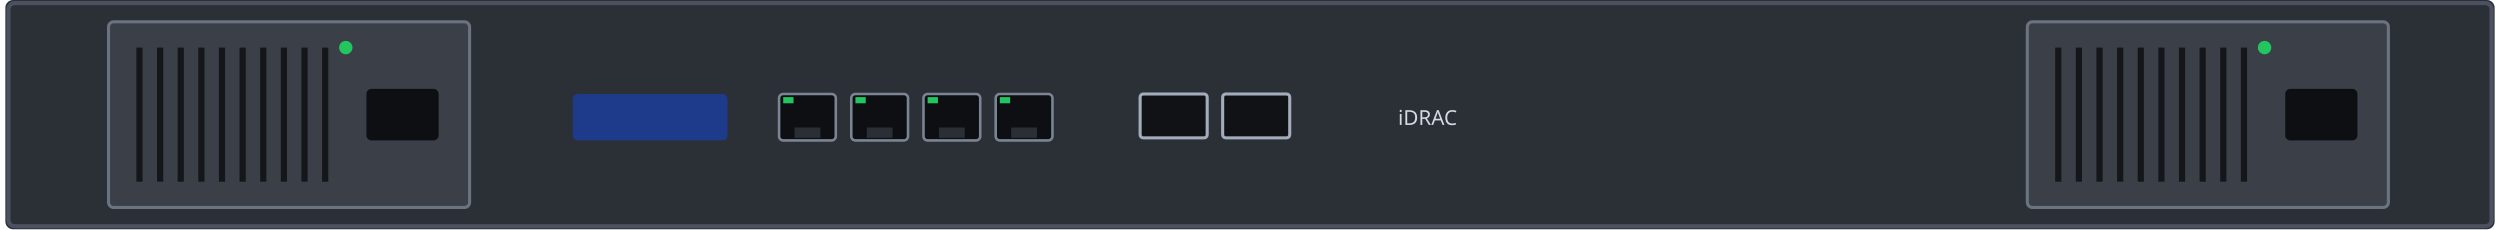
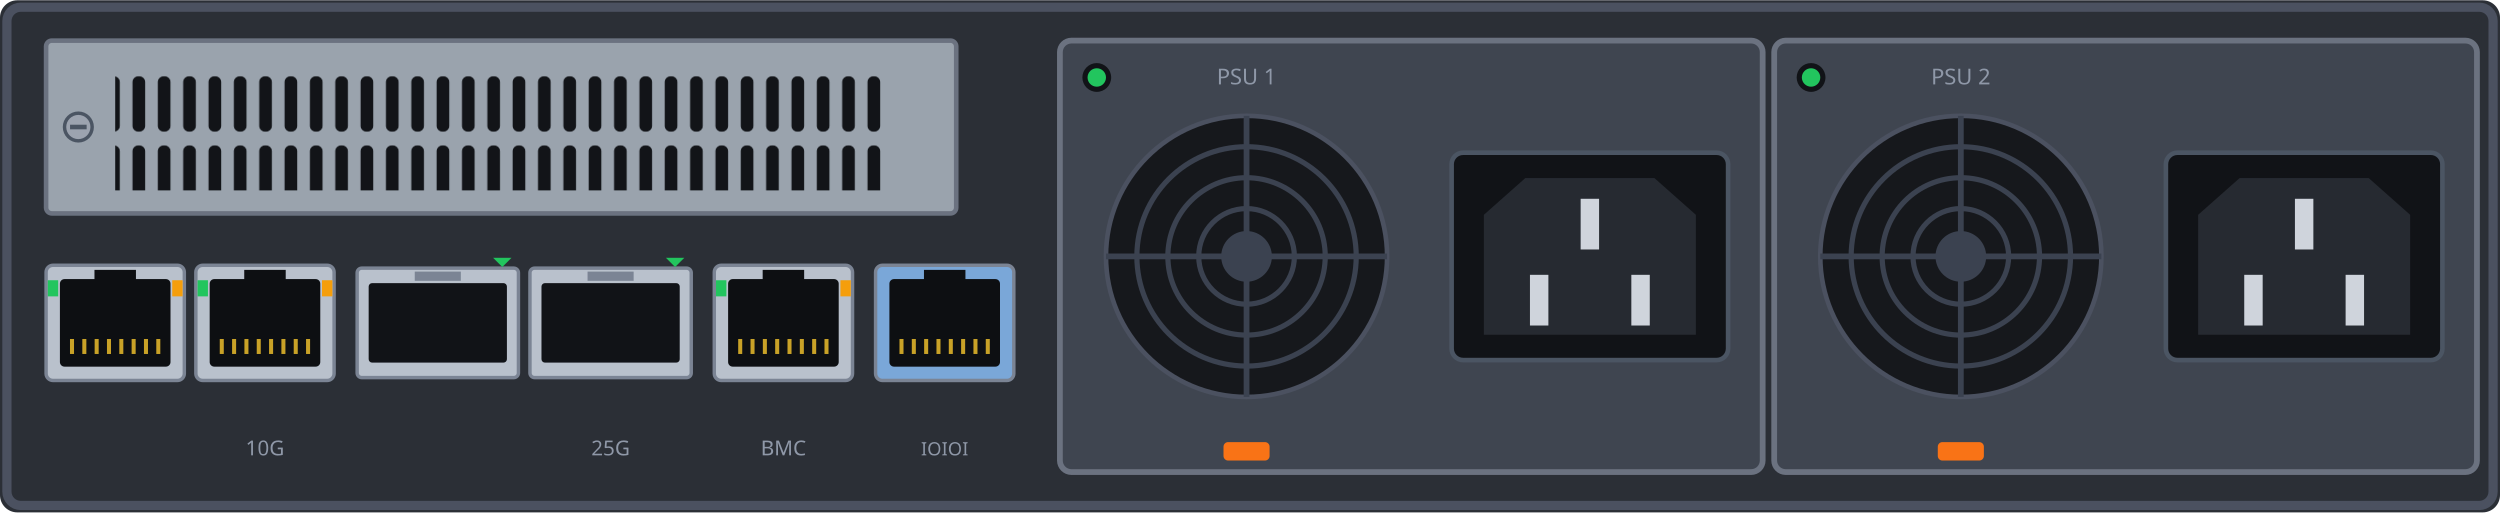
- <svg xmlns="http://www.w3.org/2000/svg" width="1930" height="177" viewBox="0 0 482.6 44.45">
-   <rect x="0" y="0" width="482.6" height="44.45" rx="1.5" fill="#2b2f36" />
-   <rect x="0.6" y="0.6" width="481.4" height="43.25" rx="1.2" fill="none" stroke="#4b5160" stroke-width="0.8" />
-   <rect x="20" y="4.225" width="70" height="36" rx="1" fill="#3a3f48" stroke="#6b7280" stroke-width="0.6" />
-   <line x1="26" y1="9.225" x2="26" y2="35.225" stroke="#14161a" stroke-width="1.2" />
-   <line x1="30" y1="9.225" x2="30" y2="35.225" stroke="#14161a" stroke-width="1.2" />
-   <line x1="34" y1="9.225" x2="34" y2="35.225" stroke="#14161a" stroke-width="1.2" />
-   <line x1="38" y1="9.225" x2="38" y2="35.225" stroke="#14161a" stroke-width="1.2" />
-   <line x1="42" y1="9.225" x2="42" y2="35.225" stroke="#14161a" stroke-width="1.2" />
-   <line x1="46" y1="9.225" x2="46" y2="35.225" stroke="#14161a" stroke-width="1.2" />
-   <line x1="50" y1="9.225" x2="50" y2="35.225" stroke="#14161a" stroke-width="1.2" />
-   <line x1="54" y1="9.225" x2="54" y2="35.225" stroke="#14161a" stroke-width="1.2" />
-   <line x1="58" y1="9.225" x2="58" y2="35.225" stroke="#14161a" stroke-width="1.2" />
-   <line x1="62" y1="9.225" x2="62" y2="35.225" stroke="#14161a" stroke-width="1.2" />
-   <rect x="70" y="17.225" width="14" height="10" rx="1" fill="#0d0f12" />
-   <circle cx="66" cy="9.225" r="1.3" fill="#22c55e" />
-   <rect x="392" y="4.225" width="70" height="36" rx="1" fill="#3a3f48" stroke="#6b7280" stroke-width="0.6" />
-   <line x1="398" y1="9.225" x2="398" y2="35.225" stroke="#14161a" stroke-width="1.2" />
-   <line x1="402" y1="9.225" x2="402" y2="35.225" stroke="#14161a" stroke-width="1.2" />
-   <line x1="406" y1="9.225" x2="406" y2="35.225" stroke="#14161a" stroke-width="1.2" />
-   <line x1="410" y1="9.225" x2="410" y2="35.225" stroke="#14161a" stroke-width="1.2" />
-   <line x1="414" y1="9.225" x2="414" y2="35.225" stroke="#14161a" stroke-width="1.2" />
-   <line x1="418" y1="9.225" x2="418" y2="35.225" stroke="#14161a" stroke-width="1.2" />
-   <line x1="422" y1="9.225" x2="422" y2="35.225" stroke="#14161a" stroke-width="1.2" />
-   <line x1="426" y1="9.225" x2="426" y2="35.225" stroke="#14161a" stroke-width="1.2" />
-   <line x1="430" y1="9.225" x2="430" y2="35.225" stroke="#14161a" stroke-width="1.2" />
-   <line x1="434" y1="9.225" x2="434" y2="35.225" stroke="#14161a" stroke-width="1.2" />
-   <rect x="442" y="17.225" width="14" height="10" rx="1" fill="#0d0f12" />
-   <circle cx="438" cy="9.225" r="1.3" fill="#22c55e" />
-   <rect x="150" y="18.225" width="11" height="9" rx="0.8" fill="#0d0f12" stroke="#7b8494" stroke-width="0.5" />
-   <rect x="153" y="24.725" width="5" height="2" fill="#2a2e35" />
-   <rect x="150.8" y="18.825" width="2" height="1.2" fill="#22c55e" />
-   <rect x="164" y="18.225" width="11" height="9" rx="0.8" fill="#0d0f12" stroke="#7b8494" stroke-width="0.5" />
-   <rect x="167" y="24.725" width="5" height="2" fill="#2a2e35" />
-   <rect x="164.8" y="18.825" width="2" height="1.2" fill="#22c55e" />
-   <rect x="178" y="18.225" width="11" height="9" rx="0.8" fill="#0d0f12" stroke="#7b8494" stroke-width="0.5" />
-   <rect x="181" y="24.725" width="5" height="2" fill="#2a2e35" />
-   <rect x="178.8" y="18.825" width="2" height="1.2" fill="#22c55e" />
-   <rect x="192" y="18.225" width="11" height="9" rx="0.8" fill="#0d0f12" stroke="#7b8494" stroke-width="0.5" />
-   <rect x="195" y="24.725" width="5" height="2" fill="#2a2e35" />
-   <rect x="192.8" y="18.825" width="2" height="1.2" fill="#22c55e" />
-   <rect x="220" y="18.225" width="13" height="8.5" rx="0.6" fill="#101216" stroke="#a3acba" stroke-width="0.6" />
-   <rect x="236" y="18.225" width="13" height="8.5" rx="0.6" fill="#101216" stroke="#a3acba" stroke-width="0.6" />
-   <rect x="110" y="18.225" width="30" height="9" rx="1" fill="#1e3a8a" />
-   <text x="270" y="24.225" font-family="sans-serif" font-size="4" fill="#d6dae2">iDRAC</text>
+ <svg xmlns="http://www.w3.org/2000/svg" width="868" height="178" viewBox="0 0 217 44.45">
+   <defs>
+     <pattern id="slots" width="2.2" height="6" patternUnits="userSpaceOnUse">
+       <rect x="0.5" y="0.6" width="1.1" height="4.8" rx="0.5" fill="#121418" />
+     </pattern>
+   </defs>
+   <rect x="0" y="0" width="217" height="44.45" rx="1.5" fill="#2b2f36" />
+   <rect x="0.6" y="0.6" width="215.8" height="43.25" rx="1.2" fill="none" stroke="#4b5160" stroke-width="0.8" />
+   <rect x="4" y="3.5" width="79" height="15" rx="0.5" fill="#9aa3ad" stroke="#6b7280" stroke-width="0.4" />
+   <rect x="10" y="5.5" width="67" height="11" fill="url(#slots)" />
+   <circle cx="6.8" cy="11" r="1.2" fill="#9ca3af" stroke="#4b5563" stroke-width="0.3" />
+   <line x1="6.08" y1="11" x2="7.52" y2="11" stroke="#4b5563" stroke-width="0.4" />
+   <rect x="4" y="23" width="12" height="10" rx="0.6" fill="#b9c1cc" stroke="#7b8494" stroke-width="0.3" />
+   <rect x="5.2" y="24.2" width="9.6" height="7.6" rx="0.4" fill="#0d0f12" />
+   <rect x="8.2" y="23.4" width="3.6" height="1.7" fill="#0d0f12" />
+   <line x1="6.25" y1="29.4" x2="6.25" y2="30.7" stroke="#c9a227" stroke-width="0.35" />
+   <line x1="7.32" y1="29.4" x2="7.32" y2="30.7" stroke="#c9a227" stroke-width="0.35" />
+   <line x1="8.39" y1="29.4" x2="8.39" y2="30.7" stroke="#c9a227" stroke-width="0.35" />
+   <line x1="9.46" y1="29.4" x2="9.46" y2="30.7" stroke="#c9a227" stroke-width="0.35" />
+   <line x1="10.53" y1="29.4" x2="10.53" y2="30.7" stroke="#c9a227" stroke-width="0.35" />
+   <line x1="11.6" y1="29.4" x2="11.6" y2="30.7" stroke="#c9a227" stroke-width="0.35" />
+   <line x1="12.67" y1="29.4" x2="12.67" y2="30.7" stroke="#c9a227" stroke-width="0.35" />
+   <line x1="13.74" y1="29.4" x2="13.74" y2="30.7" stroke="#c9a227" stroke-width="0.35" />
+   <rect x="4.15" y="24.3" width="0.9" height="1.4" fill="#22c55e" />
+   <rect x="14.95" y="24.3" width="0.9" height="1.4" fill="#f59e0b" />
+   <rect x="17" y="23" width="12" height="10" rx="0.6" fill="#b9c1cc" stroke="#7b8494" stroke-width="0.3" />
+   <rect x="18.2" y="24.2" width="9.6" height="7.6" rx="0.4" fill="#0d0f12" />
+   <rect x="21.2" y="23.4" width="3.6" height="1.7" fill="#0d0f12" />
+   <line x1="19.25" y1="29.4" x2="19.25" y2="30.7" stroke="#c9a227" stroke-width="0.35" />
+   <line x1="20.32" y1="29.4" x2="20.32" y2="30.7" stroke="#c9a227" stroke-width="0.35" />
+   <line x1="21.39" y1="29.4" x2="21.39" y2="30.7" stroke="#c9a227" stroke-width="0.35" />
+   <line x1="22.46" y1="29.4" x2="22.46" y2="30.7" stroke="#c9a227" stroke-width="0.35" />
+   <line x1="23.53" y1="29.4" x2="23.53" y2="30.7" stroke="#c9a227" stroke-width="0.35" />
+   <line x1="24.6" y1="29.4" x2="24.6" y2="30.7" stroke="#c9a227" stroke-width="0.35" />
+   <line x1="25.67" y1="29.4" x2="25.67" y2="30.7" stroke="#c9a227" stroke-width="0.35" />
+   <line x1="26.74" y1="29.4" x2="26.74" y2="30.7" stroke="#c9a227" stroke-width="0.35" />
+   <rect x="17.15" y="24.3" width="0.9" height="1.4" fill="#22c55e" />
+   <rect x="27.95" y="24.3" width="0.9" height="1.4" fill="#f59e0b" />
+   <rect x="31" y="23.25" width="14" height="9.5" rx="0.4" fill="#b9c1cc" stroke="#7b8494" stroke-width="0.3" />
+   <rect x="32" y="24.55" width="12" height="6.9" rx="0.3" fill="#111317" />
+   <rect x="36" y="23.55" width="4" height="0.8" fill="#7b8494" />
+   <polygon points="42.8,22.35 44.4,22.35 43.6,23.15" fill="#22c55e" />
+   <rect x="46" y="23.25" width="14" height="9.5" rx="0.4" fill="#b9c1cc" stroke="#7b8494" stroke-width="0.3" />
+   <rect x="47" y="24.55" width="12" height="6.9" rx="0.3" fill="#111317" />
+   <rect x="51" y="23.55" width="4" height="0.8" fill="#7b8494" />
+   <polygon points="57.8,22.35 59.4,22.35 58.6,23.15" fill="#22c55e" />
+   <rect x="62" y="23" width="12" height="10" rx="0.6" fill="#b9c1cc" stroke="#7b8494" stroke-width="0.3" />
+   <rect x="63.2" y="24.2" width="9.6" height="7.6" rx="0.4" fill="#0d0f12" />
+   <rect x="66.2" y="23.4" width="3.6" height="1.7" fill="#0d0f12" />
+   <line x1="64.25" y1="29.4" x2="64.25" y2="30.7" stroke="#c9a227" stroke-width="0.35" />
+   <line x1="65.32" y1="29.4" x2="65.32" y2="30.7" stroke="#c9a227" stroke-width="0.35" />
+   <line x1="66.39" y1="29.4" x2="66.39" y2="30.7" stroke="#c9a227" stroke-width="0.35" />
+   <line x1="67.46" y1="29.4" x2="67.46" y2="30.7" stroke="#c9a227" stroke-width="0.35" />
+   <line x1="68.53" y1="29.4" x2="68.53" y2="30.7" stroke="#c9a227" stroke-width="0.35" />
+   <line x1="69.6" y1="29.4" x2="69.6" y2="30.7" stroke="#c9a227" stroke-width="0.35" />
+   <line x1="70.67" y1="29.4" x2="70.67" y2="30.7" stroke="#c9a227" stroke-width="0.35" />
+   <line x1="71.74" y1="29.4" x2="71.74" y2="30.7" stroke="#c9a227" stroke-width="0.35" />
+   <rect x="62.15" y="24.3" width="0.9" height="1.4" fill="#22c55e" />
+   <rect x="72.95" y="24.3" width="0.9" height="1.4" fill="#f59e0b" />
+   <rect x="76" y="23" width="12" height="10" rx="0.6" fill="#7aa7d8" stroke="#7b8494" stroke-width="0.3" />
+   <rect x="77.2" y="24.2" width="9.6" height="7.6" rx="0.4" fill="#0d0f12" />
+   <rect x="80.2" y="23.4" width="3.6" height="1.7" fill="#0d0f12" />
+   <line x1="78.25" y1="29.4" x2="78.25" y2="30.7" stroke="#c9a227" stroke-width="0.35" />
+   <line x1="79.32" y1="29.4" x2="79.32" y2="30.7" stroke="#c9a227" stroke-width="0.35" />
+   <line x1="80.39" y1="29.4" x2="80.39" y2="30.7" stroke="#c9a227" stroke-width="0.35" />
+   <line x1="81.46" y1="29.4" x2="81.46" y2="30.7" stroke="#c9a227" stroke-width="0.35" />
+   <line x1="82.53" y1="29.4" x2="82.53" y2="30.7" stroke="#c9a227" stroke-width="0.35" />
+   <line x1="83.6" y1="29.4" x2="83.6" y2="30.7" stroke="#c9a227" stroke-width="0.35" />
+   <line x1="84.67" y1="29.4" x2="84.67" y2="30.7" stroke="#c9a227" stroke-width="0.35" />
+   <line x1="85.74" y1="29.4" x2="85.74" y2="30.7" stroke="#c9a227" stroke-width="0.35" />
+   <text x="23" y="39.5" font-family="sans-serif" font-size="1.8" fill="#8f98a8" text-anchor="middle">10G</text>
+   <text x="53" y="39.5" font-family="sans-serif" font-size="1.8" fill="#8f98a8" text-anchor="middle">25G</text>
+   <text x="68" y="39.5" font-family="sans-serif" font-size="1.8" fill="#8f98a8" text-anchor="middle">BMC</text>
+   <text x="82" y="39.5" font-family="sans-serif" font-size="1.6" fill="#8f98a8" text-anchor="middle">IOIOI</text>
+   <rect x="92" y="3.5" width="61" height="37.45" rx="1" fill="#3f4550" stroke="#6b7280" stroke-width="0.5" />
+   <circle cx="108.2" cy="22.23" r="12.2" fill="#16181c" stroke="#4b5160" stroke-width="0.4" />
+   <circle cx="108.2" cy="22.23" r="9.52" fill="none" stroke="#3b4250" stroke-width="0.45" />
+   <circle cx="108.2" cy="22.23" r="6.83" fill="none" stroke="#3b4250" stroke-width="0.45" />
+   <circle cx="108.2" cy="22.23" r="4.15" fill="none" stroke="#3b4250" stroke-width="0.45" />
+   <line x1="96" y1="22.23" x2="120.4" y2="22.23" stroke="#3b4250" stroke-width="0.5" />
+   <line x1="108.2" y1="10.03" x2="108.2" y2="34.43" stroke="#3b4250" stroke-width="0.5" />
+   <circle cx="108.2" cy="22.23" r="2.2" fill="#3b4250" />
+   <rect x="106.2" y="38.35" width="4" height="1.6" rx="0.4" fill="#f97316" />
+   <circle cx="95.2" cy="6.7" r="1.25" fill="#111317" />
+   <circle cx="95.2" cy="6.7" r="0.8" fill="#22c55e" />
+   <text x="108.2" y="7.3" font-family="sans-serif" font-size="1.9" fill="#8f98a8" text-anchor="middle">PSU 1</text>
+   <rect x="126" y="13.23" width="24" height="18" rx="1" fill="#111317" stroke="#4b5563" stroke-width="0.4" />
+   <polygon points="128.8,18.62 132.4,15.43 143.6,15.43 147.2,18.62 147.2,29.03 128.8,29.03" fill="#262a31" />
+   <rect x="132.8" y="23.83" width="1.6" height="4.4" fill="#cfd4dc" />
+   <rect x="141.6" y="23.83" width="1.6" height="4.4" fill="#cfd4dc" />
+   <rect x="137.2" y="17.23" width="1.6" height="4.4" fill="#cfd4dc" />
+   <rect x="154" y="3.5" width="61" height="37.45" rx="1" fill="#3f4550" stroke="#6b7280" stroke-width="0.5" />
+   <circle cx="170.2" cy="22.23" r="12.2" fill="#16181c" stroke="#4b5160" stroke-width="0.4" />
+   <circle cx="170.2" cy="22.23" r="9.52" fill="none" stroke="#3b4250" stroke-width="0.45" />
+   <circle cx="170.2" cy="22.23" r="6.83" fill="none" stroke="#3b4250" stroke-width="0.45" />
+   <circle cx="170.2" cy="22.23" r="4.15" fill="none" stroke="#3b4250" stroke-width="0.45" />
+   <line x1="158" y1="22.23" x2="182.4" y2="22.23" stroke="#3b4250" stroke-width="0.5" />
+   <line x1="170.2" y1="10.03" x2="170.2" y2="34.43" stroke="#3b4250" stroke-width="0.5" />
+   <circle cx="170.2" cy="22.23" r="2.2" fill="#3b4250" />
+   <rect x="168.2" y="38.35" width="4" height="1.6" rx="0.4" fill="#f97316" />
+   <circle cx="157.2" cy="6.7" r="1.25" fill="#111317" />
+   <circle cx="157.2" cy="6.7" r="0.8" fill="#22c55e" />
+   <text x="170.2" y="7.3" font-family="sans-serif" font-size="1.9" fill="#8f98a8" text-anchor="middle">PSU 2</text>
+   <rect x="188" y="13.23" width="24" height="18" rx="1" fill="#111317" stroke="#4b5563" stroke-width="0.4" />
+   <polygon points="190.8,18.62 194.4,15.43 205.6,15.43 209.2,18.62 209.2,29.03 190.8,29.03" fill="#262a31" />
+   <rect x="194.8" y="23.83" width="1.6" height="4.4" fill="#cfd4dc" />
+   <rect x="203.6" y="23.83" width="1.6" height="4.4" fill="#cfd4dc" />
+   <rect x="199.2" y="17.23" width="1.6" height="4.4" fill="#cfd4dc" />
</svg>
